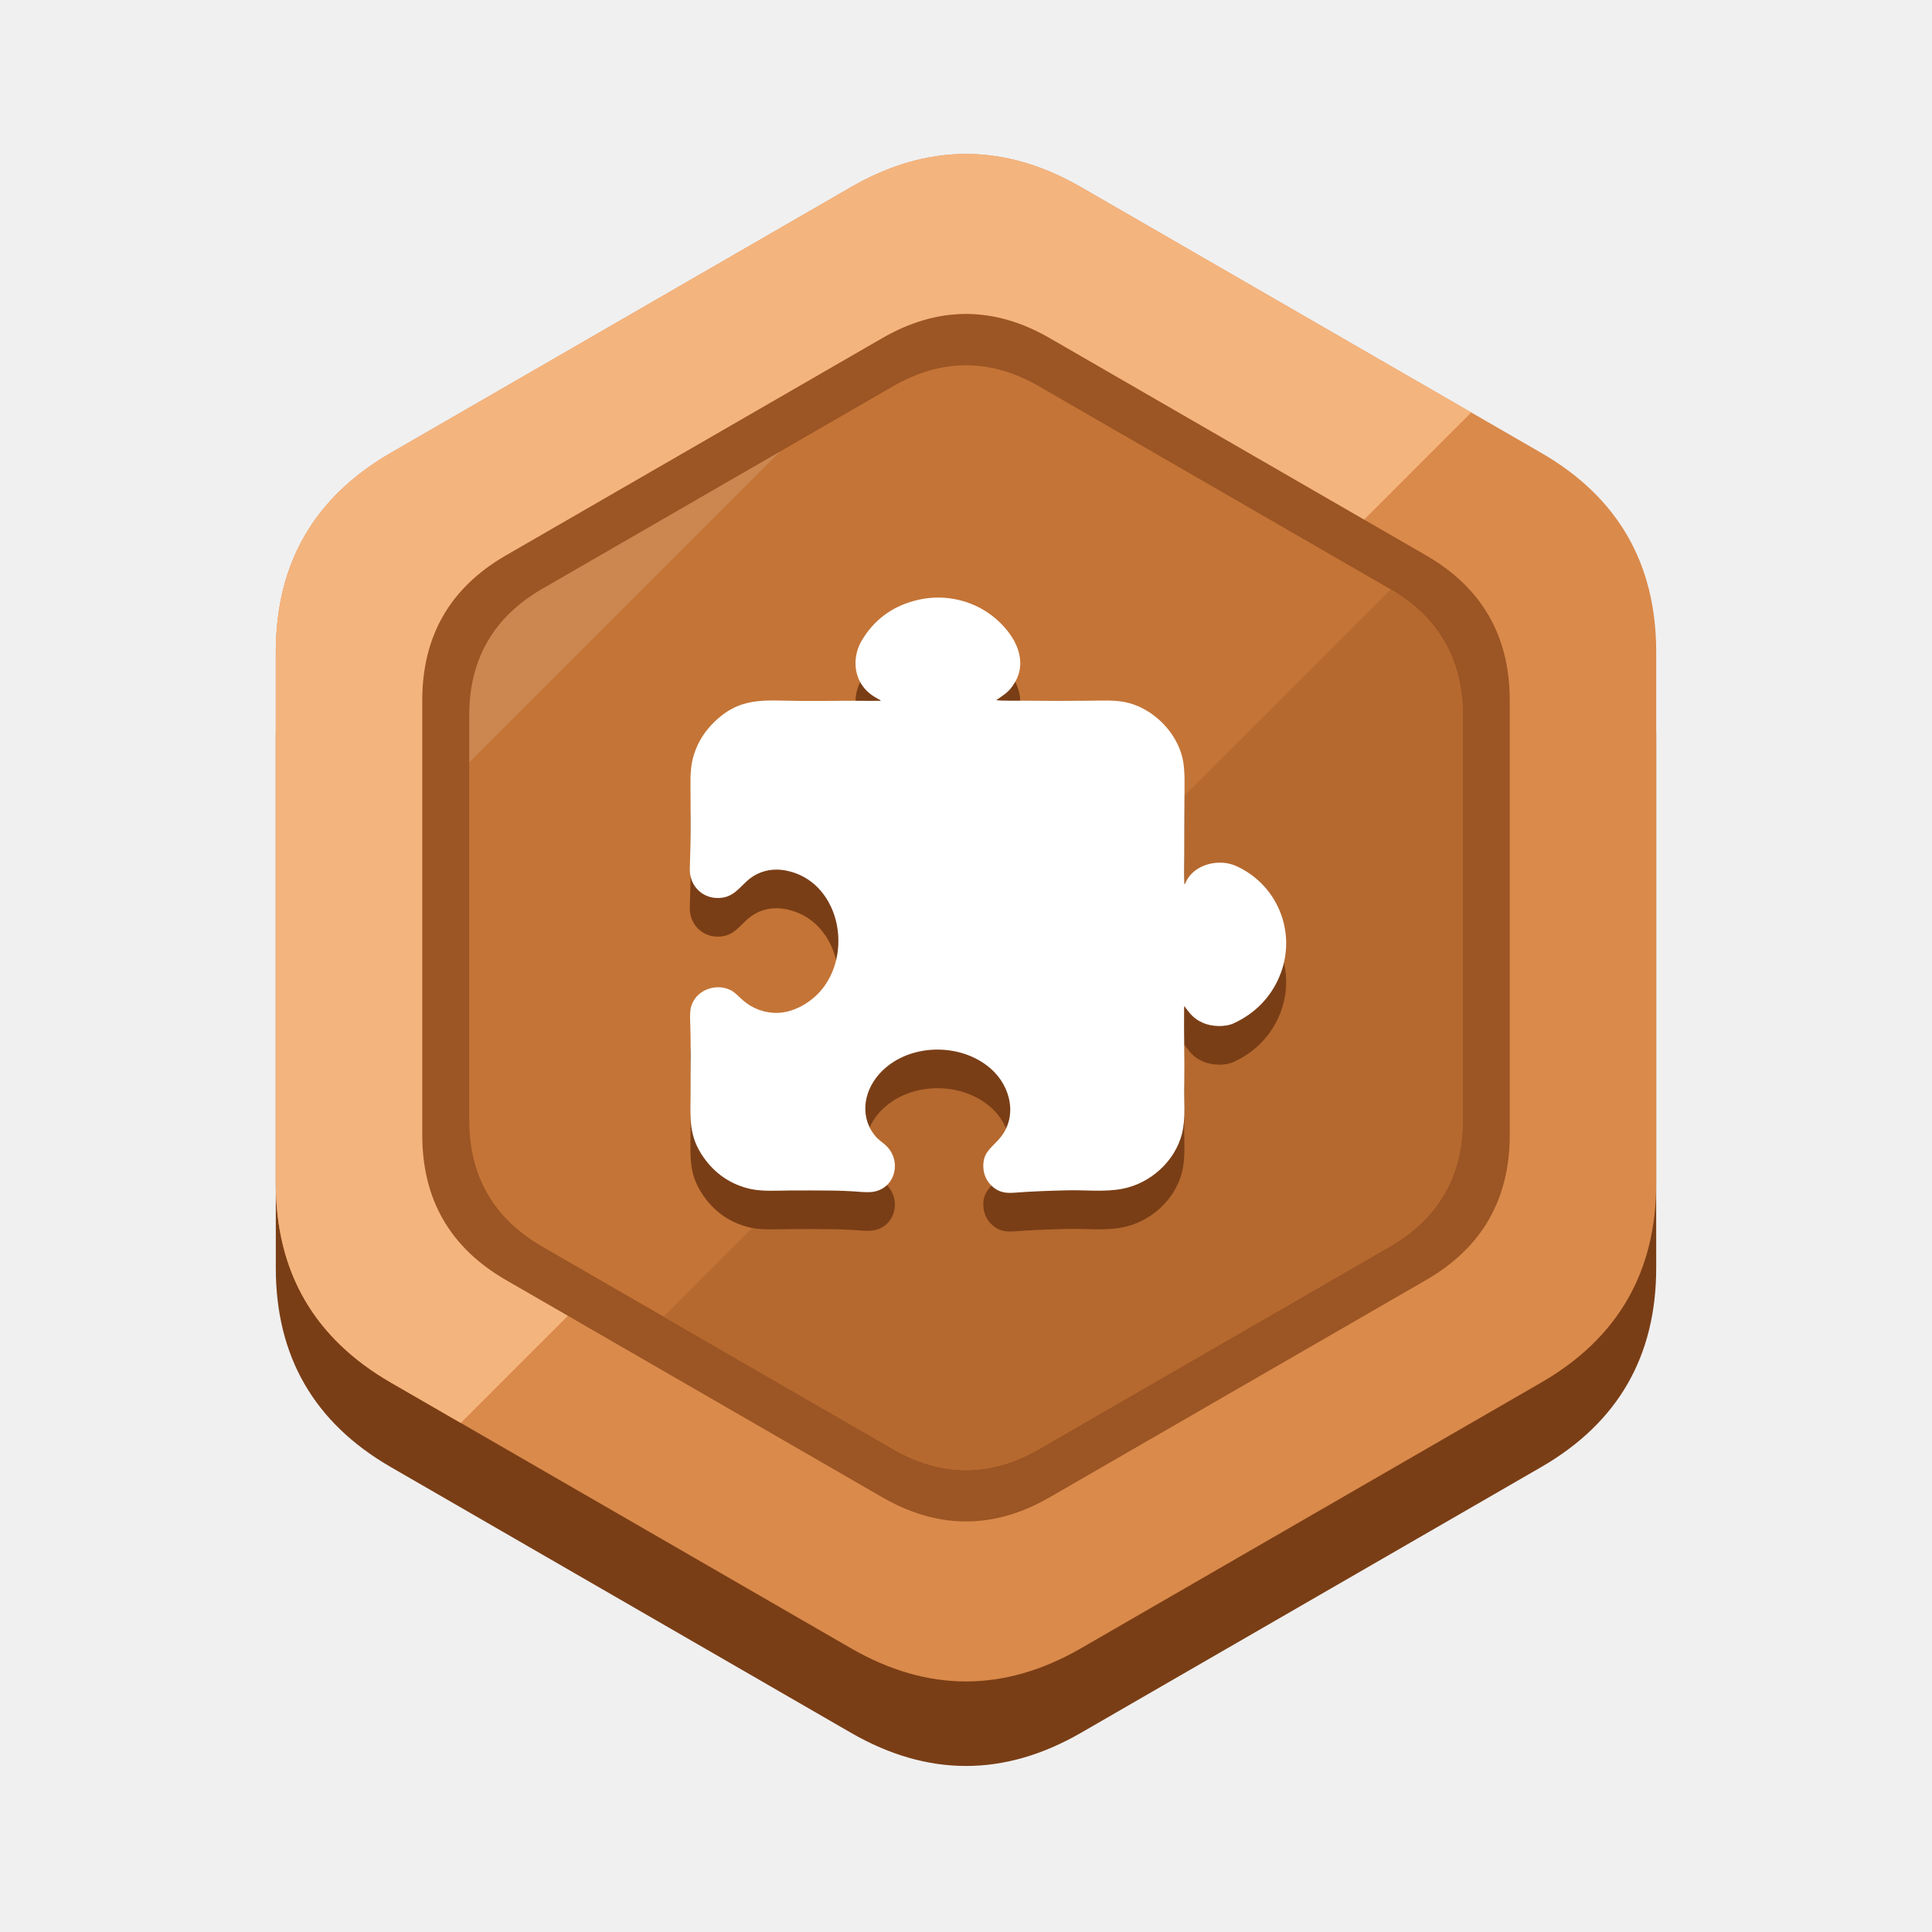
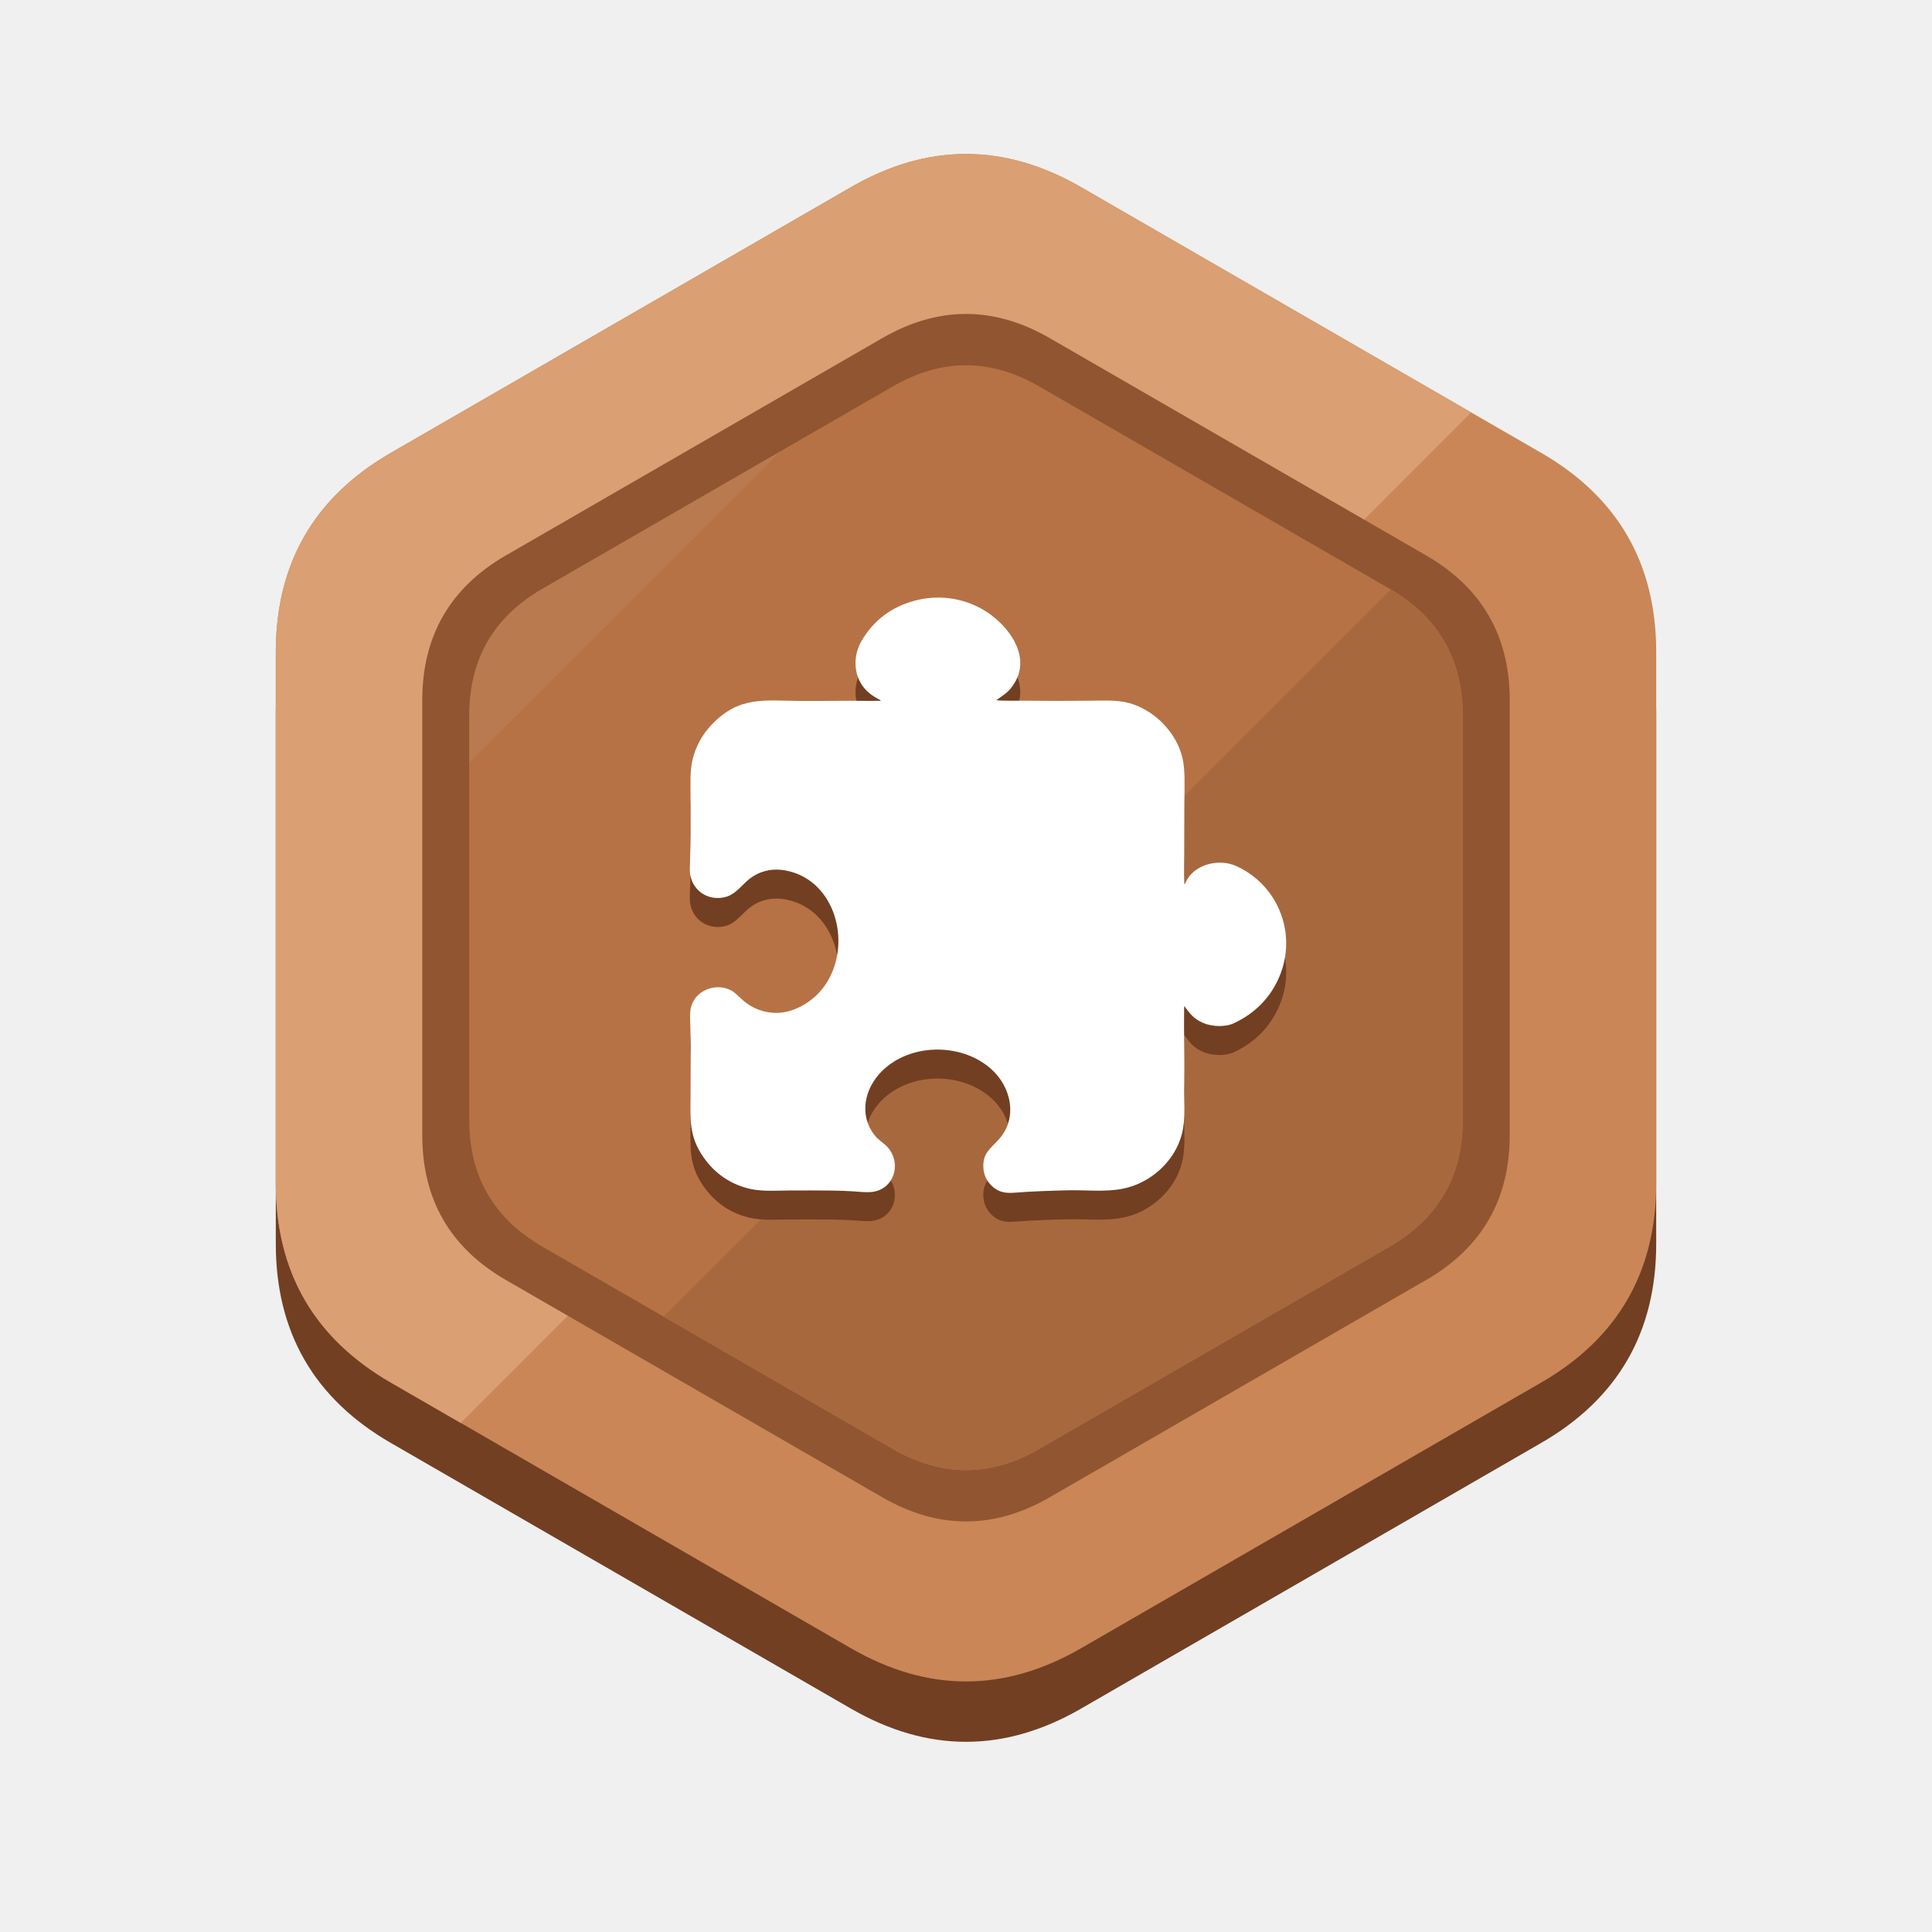
<svg xmlns="http://www.w3.org/2000/svg" viewBox="0 0 160 160" width="160" height="160">
  <defs>
    <clipPath id="A-logique-bronze-o">
      <path d="M70.47 15.50Q80.00 10.00 89.53 15.50L127.63 37.50Q137.16 43.00 137.16 54.00L137.16 98.00Q137.16 109.00 127.63 114.50L89.53 136.50Q80.00 142.00 70.47 136.50L32.37 114.50Q22.84 109.00 22.84 98.00L22.84 54.00Q22.84 43.00 32.37 37.50Z" />
    </clipPath>
    <clipPath id="A-logique-bronze-f">
      <path d="M73.94 32.00Q80.00 28.50 86.06 32.00L115.07 48.75Q121.14 52.25 121.14 59.25L121.14 92.75Q121.14 99.75 115.07 103.25L86.06 120.00Q80.00 123.50 73.94 120.00L44.93 103.25Q38.86 99.75 38.86 92.75L38.86 59.25Q38.86 52.25 44.93 48.75Z" />
    </clipPath>
  </defs>
-   <g fill="#7A3E16" transform="translate(0 7)">
+   <g fill="#723F22" transform="translate(0 5)">
    <path d="M70.47 15.50Q80.00 10.00 89.53 15.50L127.63 37.50Q137.16 43.00 137.16 54.00L137.16 98.00Q137.16 109.00 127.63 114.50L89.53 136.50Q80.00 142.00 70.47 136.50L32.37 114.50Q22.84 109.00 22.84 98.00L22.84 54.00Q22.84 43.00 32.37 37.50Z" />
  </g>
-   <g fill="#DA8A4B">
+   <g fill="#CA8656">
    <path d="M70.47 15.50Q80.00 10.00 89.53 15.50L127.63 37.50Q137.16 43.00 137.16 54.00L137.16 98.00Q137.16 109.00 127.63 114.50L89.53 136.50Q80.00 142.00 70.47 136.50L32.37 114.50Q22.84 109.00 22.84 98.00L22.84 54.00Q22.84 43.00 32.37 37.50Z" />
  </g>
-   <g fill="#F4B47E" clip-path="url(#A-logique-bronze-o)">
+   <g fill="#DA9F72" clip-path="url(#A-logique-bronze-o)">
    <polygon points="480,-324 -320,476 -320,-324" />
  </g>
-   <g fill="#9C5524">
+   <g fill="#915531">
    <path d="M73.07 28.00Q80.00 24.00 86.93 28.00L118.11 46.00Q125.03 50.00 125.03 58.00L125.03 94.00Q125.03 102.00 118.11 106.00L86.93 124.00Q80.00 128.00 73.07 124.00L41.89 106.00Q34.97 102.00 34.97 94.00L34.97 58.00Q34.97 50.00 41.89 46.00Z" />
  </g>
-   <g fill="#C47436">
+   <g fill="#B67244">
    <path d="M73.94 32.00Q80.00 28.50 86.06 32.00L115.07 48.75Q121.14 52.25 121.14 59.25L121.14 92.75Q121.14 99.75 115.07 103.25L86.06 120.00Q80.00 123.50 73.94 120.00L44.93 103.25Q38.86 99.75 38.86 92.75L38.86 59.25Q38.86 52.25 44.93 48.75Z" />
  </g>
-   <g fill="#B5692F" clip-path="url(#A-logique-bronze-f)">
+   <g fill="#A8683D" clip-path="url(#A-logique-bronze-f)">
    <polygon points="480,-316 -320,484 480,476" />
  </g>
-   <g fill="#FFFFFF" fill-opacity="0.13" clip-path="url(#A-logique-bronze-f)">
+   <g fill="#FFFFFF" fill-opacity="0.06" clip-path="url(#A-logique-bronze-f)">
    <polygon points="20,70 74,16 86,16 20,82" />
  </g>
-   <g fill="#7A3E16" transform="translate(47 46.2) scale(0.0645)">
+   <g fill="#723F22" transform="translate(47 45.4) scale(0.0645)">
    <path d="M400.102 231.514C391.974 226.973 385.917 223.099 380.098 215.687C366.588 198.476 366.849 174.24 377.752 155.813C393.217 129.679 416.109 112.501 445.463 104.701C475.068 96.559 506.701 100.609 533.3 115.946C564.135 133.841 595.803 174.045 574.191 209.86C566.78 222.142 561.46 224.379 550.539 232.33L551.353 232.432C559.143 233.372 577.31 232.905 586.094 232.995C613.821 233.341 641.552 233.358 669.28 233.047C685.427 232.936 704.832 231.691 720.363 235.83C753.196 244.58 781.734 273.412 789.596 306.571C793.242 321.948 792.103 343.91 792.078 360.199L791.891 430.147C791.86 441.551 791.437 455.898 791.951 467.057C791.947 467.657 791.881 468.061 792.121 468.589C792.547 468.711 792.981 467.784 793.249 467.419C802.897 443.355 835.591 435.137 858.027 445.059C883.565 456.352 903.71 477.018 914.407 502.782C925.616 529.806 925.492 560.201 914.061 587.132C902.643 614.339 882.354 634.845 855.145 647.306C844.129 652.352 826.912 651.59 815.897 646.654C805.21 641.865 800.652 636.783 793.556 627.314C792.081 624.839 792.025 624.319 791.677 627.449C791.213 659.5 792.417 692.67 791.883 724.808C791.206 745.833 794.093 768.606 788.9 789.074C779.899 824.547 748.279 852.787 712.61 859.669C689.224 864.181 664.694 861.016 640.877 861.664C618.422 862.274 596.394 862.937 573.983 864.715C562.692 865.593 553.816 864.359 545.217 856.502C538.305 850.27 534.22 841.498 533.899 832.196C533.134 813.807 542.724 808.421 553.559 796.491C578.591 768.928 569.913 728.616 543.318 705.343C503.866 670.821 435.181 672.731 400.012 712.558C379.127 736.154 374.889 770.35 397.37 794.447C400.507 797.412 404.006 799.97 407.308 802.765C431.075 822.883 420.874 862.401 388.308 863.961C380.927 864.315 373.406 863.392 365.982 862.922C357.099 862.398 348.205 862.083 339.308 861.978C321.087 861.803 302.866 861.769 284.645 861.877C268.686 862.015 250.902 863.244 235.367 860.039C209.847 854.417 189.442 840.465 174.617 819.244C155.425 791.772 157.833 769.81 157.937 738.552L158.046 676.674C158.097 668.764 157.992 660.854 157.733 652.948C157.507 645.299 156.824 636.551 158.022 629.103C161.801 605.619 189.849 594.219 210.074 604.983C215.395 607.814 220.628 613.667 225.202 617.635C237.637 628.609 253.803 634.403 270.378 633.826C290.132 633.03 310.265 621.673 323.406 607.332C357.935 569.651 355.596 503.688 317.619 469.362C307.853 460.68 296.053 454.603 283.313 451.693C263.753 447.08 244.649 451.224 229.677 465.163C218.286 475.769 211.443 485.586 194.592 486.308C173.017 487.232 156.598 470.519 157.001 449.128C157.302 434.292 157.969 419.459 158.02 404.621L157.995 356.889C157.95 340.388 156.869 323.425 160.802 307.452C165.022 290.888 173.497 275.714 185.387 263.434C220.608 226.816 252.463 232.998 297.954 233.295C319.273 233.364 340.592 233.288 361.91 233.068C374.323 233.037 386.969 233.424 399.315 233.139C399.742 233.168 401.786 233.513 402.136 233.171C402.078 232.637 400.431 231.729 400.102 231.514Z" />
  </g>
  <g transform="translate(47 43) scale(0.0645)">
    <g fill="#FFFFFF">
      <path d="M400.102 231.514C391.974 226.973 385.917 223.099 380.098 215.687C366.588 198.476 366.849 174.24 377.752 155.813C393.217 129.679 416.109 112.501 445.463 104.701C475.068 96.559 506.701 100.609 533.3 115.946C564.135 133.841 595.803 174.045 574.191 209.86C566.78 222.142 561.46 224.379 550.539 232.33L551.353 232.432C559.143 233.372 577.31 232.905 586.094 232.995C613.821 233.341 641.552 233.358 669.28 233.047C685.427 232.936 704.832 231.691 720.363 235.83C753.196 244.58 781.734 273.412 789.596 306.571C793.242 321.948 792.103 343.91 792.078 360.199L791.891 430.147C791.86 441.551 791.437 455.898 791.951 467.057C791.947 467.657 791.881 468.061 792.121 468.589C792.547 468.711 792.981 467.784 793.249 467.419C802.897 443.355 835.591 435.137 858.027 445.059C883.565 456.352 903.71 477.018 914.407 502.782C925.616 529.806 925.492 560.201 914.061 587.132C902.643 614.339 882.354 634.845 855.145 647.306C844.129 652.352 826.912 651.59 815.897 646.654C805.21 641.865 800.652 636.783 793.556 627.314C792.081 624.839 792.025 624.319 791.677 627.449C791.213 659.5 792.417 692.67 791.883 724.808C791.206 745.833 794.093 768.606 788.9 789.074C779.899 824.547 748.279 852.787 712.61 859.669C689.224 864.181 664.694 861.016 640.877 861.664C618.422 862.274 596.394 862.937 573.983 864.715C562.692 865.593 553.816 864.359 545.217 856.502C538.305 850.27 534.22 841.498 533.899 832.196C533.134 813.807 542.724 808.421 553.559 796.491C578.591 768.928 569.913 728.616 543.318 705.343C503.866 670.821 435.181 672.731 400.012 712.558C379.127 736.154 374.889 770.35 397.37 794.447C400.507 797.412 404.006 799.97 407.308 802.765C431.075 822.883 420.874 862.401 388.308 863.961C380.927 864.315 373.406 863.392 365.982 862.922C357.099 862.398 348.205 862.083 339.308 861.978C321.087 861.803 302.866 861.769 284.645 861.877C268.686 862.015 250.902 863.244 235.367 860.039C209.847 854.417 189.442 840.465 174.617 819.244C155.425 791.772 157.833 769.81 157.937 738.552L158.046 676.674C158.097 668.764 157.992 660.854 157.733 652.948C157.507 645.299 156.824 636.551 158.022 629.103C161.801 605.619 189.849 594.219 210.074 604.983C215.395 607.814 220.628 613.667 225.202 617.635C237.637 628.609 253.803 634.403 270.378 633.826C290.132 633.03 310.265 621.673 323.406 607.332C357.935 569.651 355.596 503.688 317.619 469.362C307.853 460.68 296.053 454.603 283.313 451.693C263.753 447.08 244.649 451.224 229.677 465.163C218.286 475.769 211.443 485.586 194.592 486.308C173.017 487.232 156.598 470.519 157.001 449.128C157.302 434.292 157.969 419.459 158.02 404.621L157.995 356.889C157.95 340.388 156.869 323.425 160.802 307.452C165.022 290.888 173.497 275.714 185.387 263.434C220.608 226.816 252.463 232.998 297.954 233.295C319.273 233.364 340.592 233.288 361.91 233.068C374.323 233.037 386.969 233.424 399.315 233.139C399.742 233.168 401.786 233.513 402.136 233.171C402.078 232.637 400.431 231.729 400.102 231.514Z" />
    </g>
  </g>
</svg>
